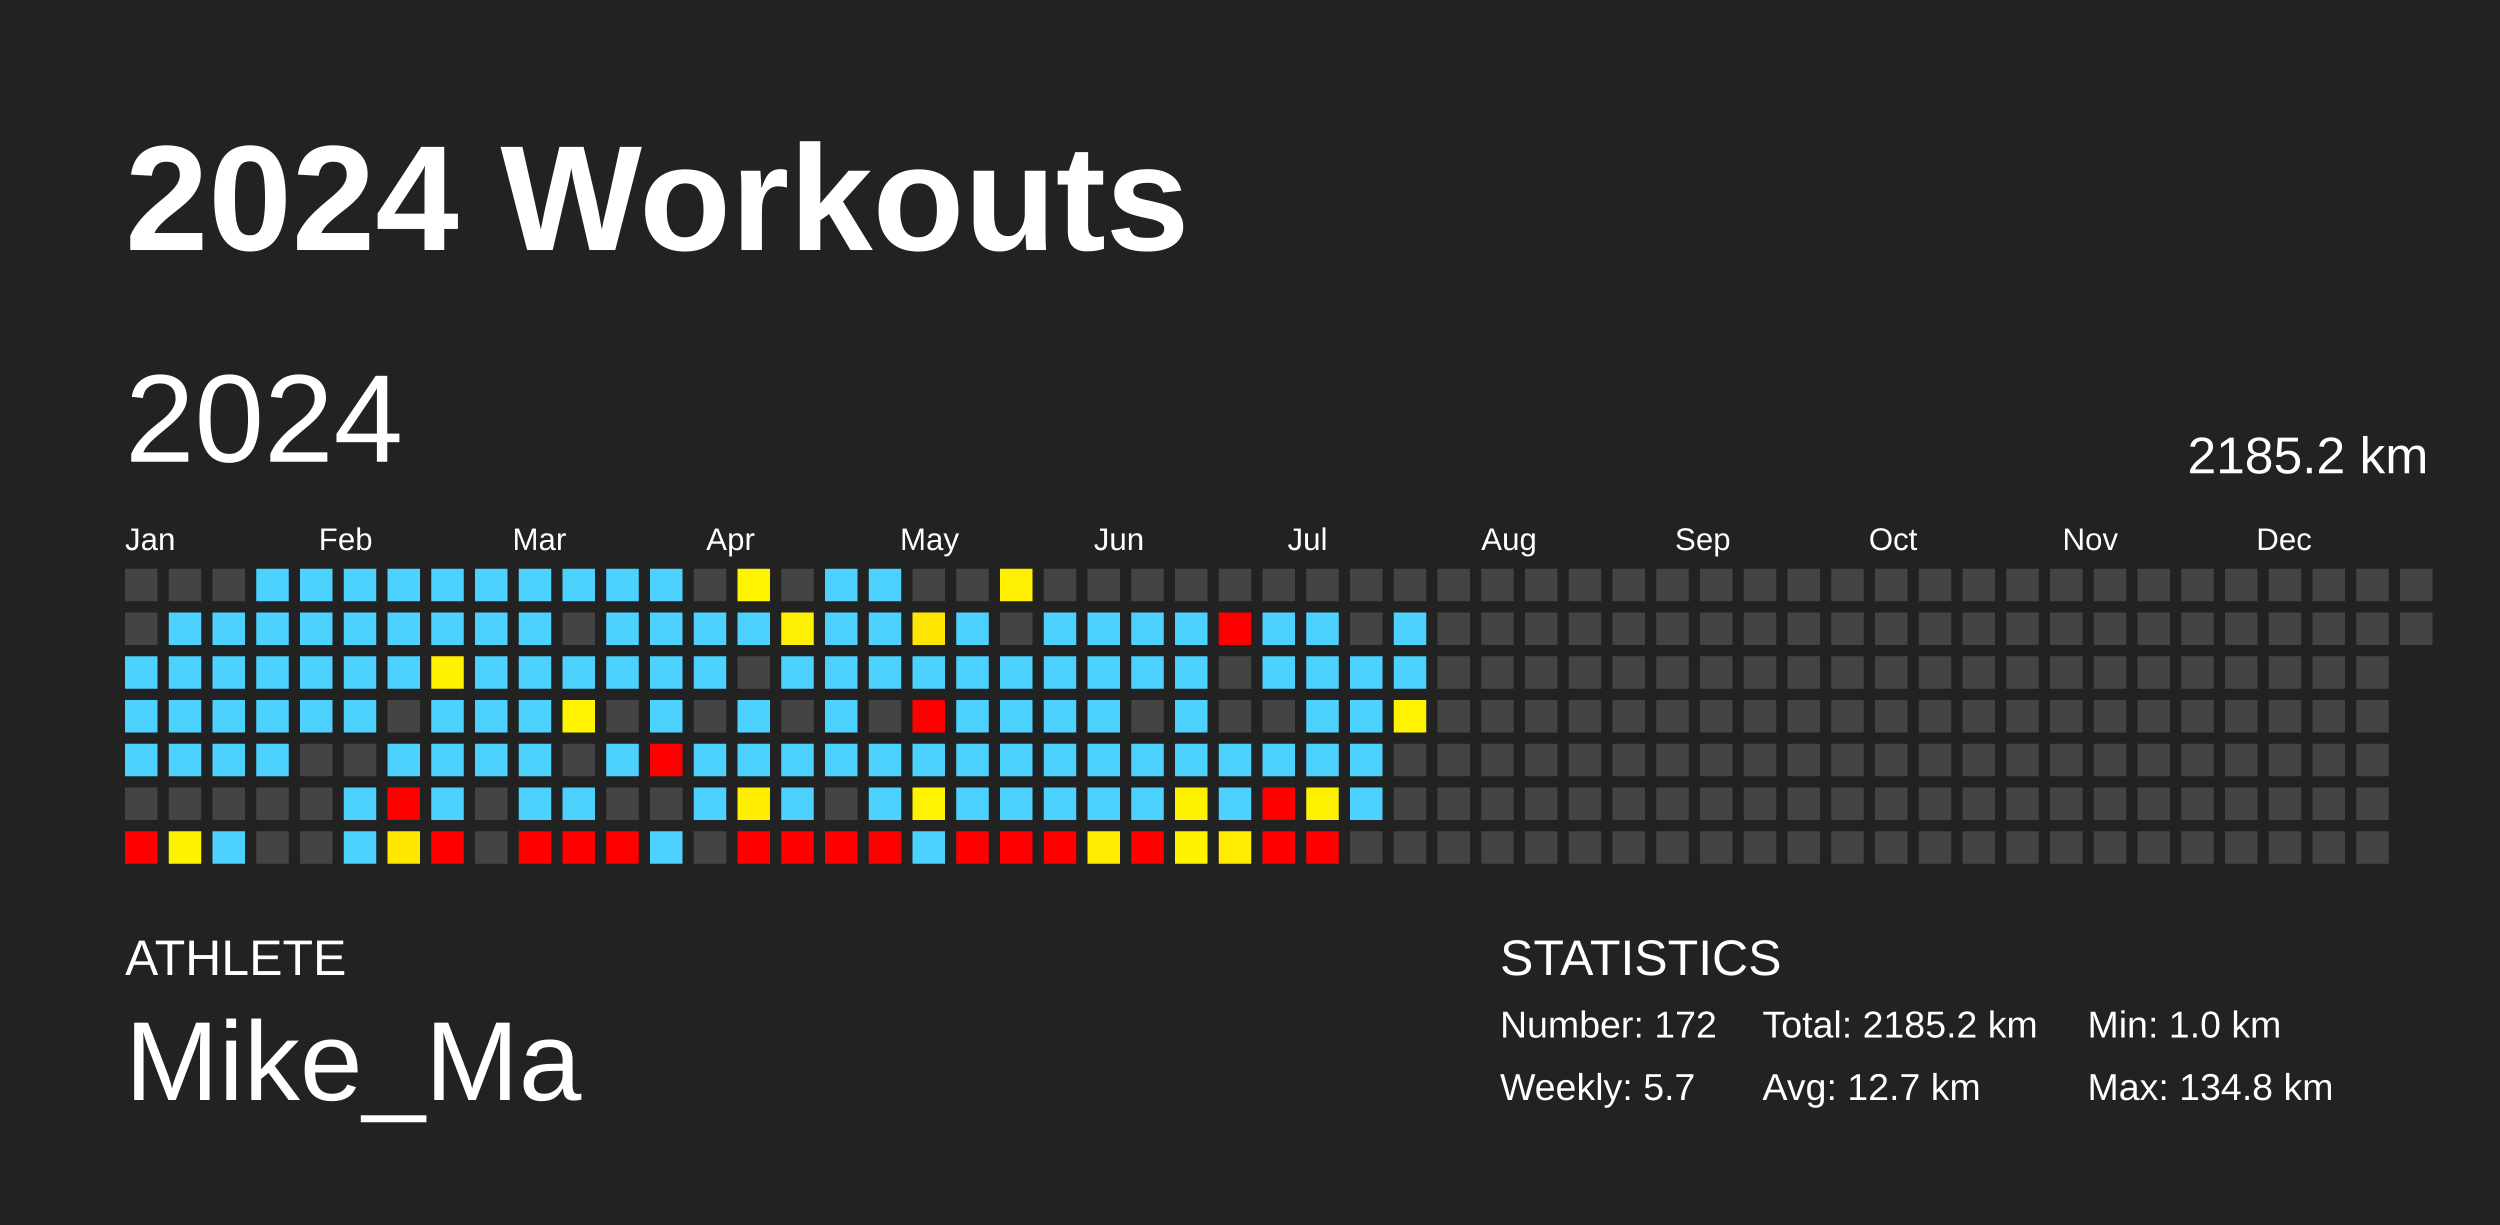
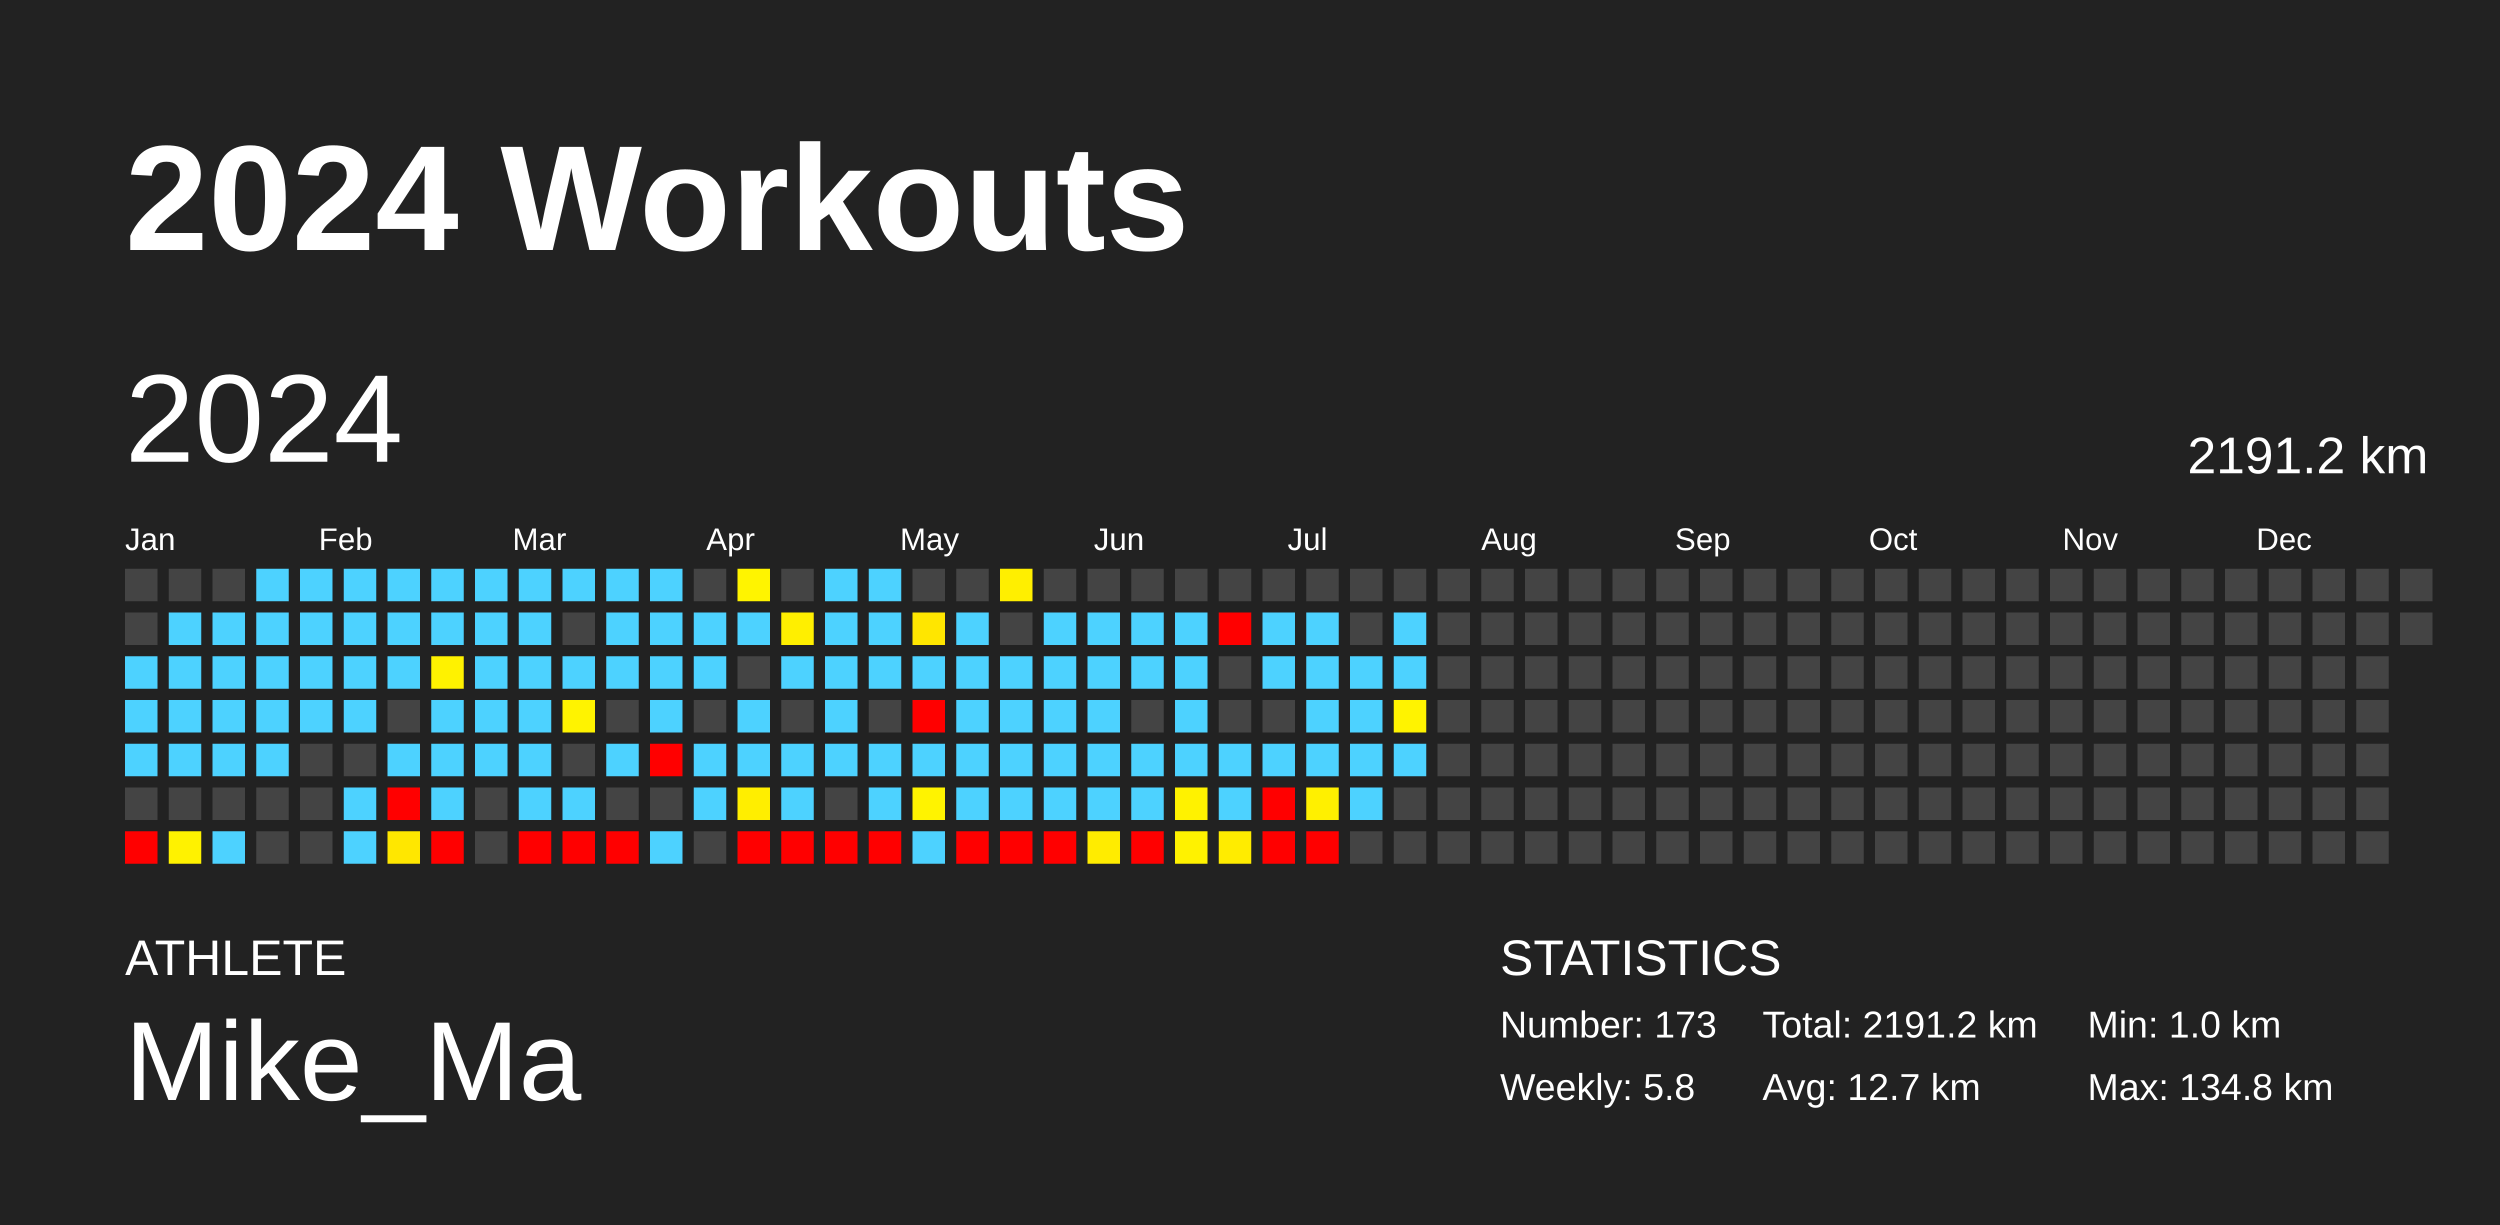
<svg xmlns="http://www.w3.org/2000/svg" baseProfile="full" height="98mm" version="1.1" viewBox="0,0,200,98" width="200mm">
  <defs />
  <rect fill="#222222" height="98" width="200" x="0" y="0" />
  <text fill="#FFFFFF" style="font-size:12px; font-family:Arial; font-weight:bold;" x="10" y="20">2024 Workouts</text>
  <text fill="#FFFFFF" style="font-size:4px; font-family:Arial" x="10" y="78">ATHLETE</text>
  <text fill="#FFFFFF" style="font-size:9px; font-family:Arial" x="10" y="88">Mike_Ma</text>
  <text fill="#FFFFFF" style="font-size:4px; font-family:Arial" x="120" y="78">STATISTICS</text>
-   <text fill="#FFFFFF" style="font-size:3px; font-family:Arial" x="120" y="83">Number: 172</text>
-   <text fill="#FFFFFF" style="font-size:3px; font-family:Arial" x="120" y="88">Weekly: 5.7</text>
-   <text fill="#FFFFFF" style="font-size:3px; font-family:Arial" x="141" y="83">Total: 2185.2 km</text>
+   <text fill="#FFFFFF" style="font-size:3px; font-family:Arial" x="120" y="83">Number: 173</text>
+   <text fill="#FFFFFF" style="font-size:3px; font-family:Arial" x="120" y="88">Weekly: 5.8</text>
+   <text fill="#FFFFFF" style="font-size:3px; font-family:Arial" x="141" y="83">Total: 2191.2 km</text>
  <text fill="#FFFFFF" style="font-size:3px; font-family:Arial" x="141" y="88">Avg: 12.7 km</text>
  <text fill="#FFFFFF" style="font-size:3px; font-family:Arial" x="167" y="83">Min: 1.0 km</text>
  <text fill="#FFFFFF" style="font-size:3px; font-family:Arial" x="167" y="88">Max: 134.8 km</text>
  <text dominant-baseline="hanging" fill="#FFFFFF" style="font-size:10.0px; font-family:Arial;" x="10" y="30">2024</text>
-   <text dominant-baseline="hanging" fill="#FFFFFF" style="font-size:4.125px; font-family:Arial;" x="175" y="35">2185.2 km</text>
+   <text dominant-baseline="hanging" fill="#FFFFFF" style="font-size:4.125px; font-family:Arial;" x="175" y="35">2191.2 km</text>
  <text fill="#FFFFFF" style="font-size:2.5px; font-family:Arial" x="10.0" y="44">Jan</text>
  <text fill="#FFFFFF" style="font-size:2.5px; font-family:Arial" x="25.5" y="44">Feb</text>
  <text fill="#FFFFFF" style="font-size:2.5px; font-family:Arial" x="41.0" y="44">Mar</text>
  <text fill="#FFFFFF" style="font-size:2.5px; font-family:Arial" x="56.5" y="44">Apr</text>
  <text fill="#FFFFFF" style="font-size:2.5px; font-family:Arial" x="72.0" y="44">May</text>
  <text fill="#FFFFFF" style="font-size:2.5px; font-family:Arial" x="87.5" y="44">Jun</text>
  <text fill="#FFFFFF" style="font-size:2.5px; font-family:Arial" x="103.0" y="44">Jul</text>
  <text fill="#FFFFFF" style="font-size:2.5px; font-family:Arial" x="118.5" y="44">Aug</text>
  <text fill="#FFFFFF" style="font-size:2.5px; font-family:Arial" x="134.0" y="44">Sep</text>
  <text fill="#FFFFFF" style="font-size:2.5px; font-family:Arial" x="149.5" y="44">Oct</text>
  <text fill="#FFFFFF" style="font-size:2.5px; font-family:Arial" x="165.0" y="44">Nov</text>
  <text fill="#FFFFFF" style="font-size:2.5px; font-family:Arial" x="180.5" y="44">Dec</text>
  <rect fill="#444444" height="2.6" width="2.6" x="10.0" y="45.5" />
  <rect fill="#444444" height="2.6" width="2.6" x="10.0" y="49.0" />
  <rect fill="#4dd2ff" height="2.6" width="2.6" x="10.0" y="52.5" />
  <rect fill="#4dd2ff" height="2.6" width="2.6" x="10.0" y="56.0" />
  <rect fill="#4dd2ff" height="2.6" width="2.6" x="10.0" y="59.5" />
  <rect fill="#444444" height="2.6" width="2.6" x="10.0" y="63.0" />
  <rect fill="red" height="2.6" width="2.6" x="10.0" y="66.5" />
  <rect fill="#444444" height="2.6" width="2.6" x="13.5" y="45.5" />
  <rect fill="#4dd2ff" height="2.6" width="2.6" x="13.5" y="49.0" />
  <rect fill="#4dd2ff" height="2.6" width="2.6" x="13.5" y="52.5" />
  <rect fill="#4dd2ff" height="2.6" width="2.6" x="13.5" y="56.0" />
  <rect fill="#4dd2ff" height="2.6" width="2.6" x="13.5" y="59.5" />
  <rect fill="#444444" height="2.6" width="2.6" x="13.5" y="63.0" />
  <rect fill="#fff200" height="2.6" width="2.6" x="13.5" y="66.5" />
  <rect fill="#444444" height="2.6" width="2.6" x="17.0" y="45.5" />
  <rect fill="#4dd2ff" height="2.6" width="2.6" x="17.0" y="49.0" />
  <rect fill="#4dd2ff" height="2.6" width="2.6" x="17.0" y="52.5" />
  <rect fill="#4dd2ff" height="2.6" width="2.6" x="17.0" y="56.0" />
  <rect fill="#4dd2ff" height="2.6" width="2.6" x="17.0" y="59.5" />
  <rect fill="#444444" height="2.6" width="2.6" x="17.0" y="63.0" />
  <rect fill="#4dd2ff" height="2.6" width="2.6" x="17.0" y="66.5" />
  <rect fill="#4dd2ff" height="2.6" width="2.6" x="20.5" y="45.5" />
  <rect fill="#4dd2ff" height="2.6" width="2.6" x="20.5" y="49.0" />
  <rect fill="#4dd2ff" height="2.6" width="2.6" x="20.5" y="52.5" />
  <rect fill="#4dd2ff" height="2.6" width="2.6" x="20.5" y="56.0" />
  <rect fill="#4dd2ff" height="2.6" width="2.6" x="20.5" y="59.5" />
  <rect fill="#444444" height="2.6" width="2.6" x="20.5" y="63.0" />
  <rect fill="#444444" height="2.6" width="2.6" x="20.5" y="66.5" />
  <rect fill="#4dd2ff" height="2.6" width="2.6" x="24.0" y="45.5" />
  <rect fill="#4dd2ff" height="2.6" width="2.6" x="24.0" y="49.0" />
  <rect fill="#4dd2ff" height="2.6" width="2.6" x="24.0" y="52.5" />
  <rect fill="#4dd2ff" height="2.6" width="2.6" x="24.0" y="56.0" />
  <rect fill="#444444" height="2.6" width="2.6" x="24.0" y="59.5" />
  <rect fill="#444444" height="2.6" width="2.6" x="24.0" y="63.0" />
  <rect fill="#444444" height="2.6" width="2.6" x="24.0" y="66.5" />
  <rect fill="#4dd2ff" height="2.6" width="2.6" x="27.5" y="45.5" />
  <rect fill="#4dd2ff" height="2.6" width="2.6" x="27.5" y="49.0" />
  <rect fill="#4dd2ff" height="2.6" width="2.6" x="27.5" y="52.5" />
  <rect fill="#4dd2ff" height="2.6" width="2.6" x="27.5" y="56.0" />
  <rect fill="#444444" height="2.6" width="2.6" x="27.5" y="59.5" />
  <rect fill="#4dd2ff" height="2.6" width="2.6" x="27.5" y="63.0" />
  <rect fill="#4dd2ff" height="2.6" width="2.6" x="27.5" y="66.5" />
  <rect fill="#4dd2ff" height="2.6" width="2.6" x="31.0" y="45.5" />
  <rect fill="#4dd2ff" height="2.6" width="2.6" x="31.0" y="49.0" />
  <rect fill="#4dd2ff" height="2.6" width="2.6" x="31.0" y="52.5" />
  <rect fill="#444444" height="2.6" width="2.6" x="31.0" y="56.0" />
  <rect fill="#4dd2ff" height="2.6" width="2.6" x="31.0" y="59.5" />
  <rect fill="red" height="2.6" width="2.6" x="31.0" y="63.0" />
  <rect fill="#ffe700" height="2.6" width="2.6" x="31.0" y="66.5" />
  <rect fill="#4dd2ff" height="2.6" width="2.6" x="34.5" y="45.5" />
  <rect fill="#4dd2ff" height="2.6" width="2.6" x="34.5" y="49.0" />
  <rect fill="#fff200" height="2.6" width="2.6" x="34.5" y="52.5" />
  <rect fill="#4dd2ff" height="2.6" width="2.6" x="34.5" y="56.0" />
  <rect fill="#4dd2ff" height="2.6" width="2.6" x="34.5" y="59.5" />
  <rect fill="#4dd2ff" height="2.6" width="2.6" x="34.5" y="63.0" />
  <rect fill="red" height="2.6" width="2.6" x="34.5" y="66.5" />
  <rect fill="#4dd2ff" height="2.6" width="2.6" x="38.0" y="45.5" />
  <rect fill="#4dd2ff" height="2.6" width="2.6" x="38.0" y="49.0" />
  <rect fill="#4dd2ff" height="2.6" width="2.6" x="38.0" y="52.5" />
  <rect fill="#4dd2ff" height="2.6" width="2.6" x="38.0" y="56.0" />
  <rect fill="#4dd2ff" height="2.6" width="2.6" x="38.0" y="59.5" />
  <rect fill="#444444" height="2.6" width="2.6" x="38.0" y="63.0" />
  <rect fill="#444444" height="2.6" width="2.6" x="38.0" y="66.5" />
  <rect fill="#4dd2ff" height="2.6" width="2.6" x="41.5" y="45.5" />
  <rect fill="#4dd2ff" height="2.6" width="2.6" x="41.5" y="49.0" />
  <rect fill="#4dd2ff" height="2.6" width="2.6" x="41.5" y="52.5" />
  <rect fill="#4dd2ff" height="2.6" width="2.6" x="41.5" y="56.0" />
  <rect fill="#4dd2ff" height="2.6" width="2.6" x="41.5" y="59.5" />
  <rect fill="#4dd2ff" height="2.6" width="2.6" x="41.5" y="63.0" />
  <rect fill="red" height="2.6" width="2.6" x="41.5" y="66.5" />
  <rect fill="#4dd2ff" height="2.6" width="2.6" x="45.0" y="45.5" />
  <rect fill="#444444" height="2.6" width="2.6" x="45.0" y="49.0" />
  <rect fill="#4dd2ff" height="2.6" width="2.6" x="45.0" y="52.5" />
  <rect fill="#fff300" height="2.6" width="2.6" x="45.0" y="56.0" />
  <rect fill="#444444" height="2.6" width="2.6" x="45.0" y="59.5" />
  <rect fill="#4dd2ff" height="2.6" width="2.6" x="45.0" y="63.0" />
  <rect fill="red" height="2.6" width="2.6" x="45.0" y="66.5" />
  <rect fill="#4dd2ff" height="2.6" width="2.6" x="48.5" y="45.5" />
  <rect fill="#4dd2ff" height="2.6" width="2.6" x="48.5" y="49.0" />
  <rect fill="#4dd2ff" height="2.6" width="2.6" x="48.5" y="52.5" />
  <rect fill="#444444" height="2.6" width="2.6" x="48.5" y="56.0" />
  <rect fill="#4dd2ff" height="2.6" width="2.6" x="48.5" y="59.5" />
  <rect fill="#444444" height="2.6" width="2.6" x="48.5" y="63.0" />
  <rect fill="red" height="2.6" width="2.6" x="48.5" y="66.5" />
  <rect fill="#4dd2ff" height="2.6" width="2.6" x="52.0" y="45.5" />
  <rect fill="#4dd2ff" height="2.6" width="2.6" x="52.0" y="49.0" />
  <rect fill="#4dd2ff" height="2.6" width="2.6" x="52.0" y="52.5" />
  <rect fill="#4dd2ff" height="2.6" width="2.6" x="52.0" y="56.0" />
  <rect fill="red" height="2.6" width="2.6" x="52.0" y="59.5" />
  <rect fill="#444444" height="2.6" width="2.6" x="52.0" y="63.0" />
  <rect fill="#4dd2ff" height="2.6" width="2.6" x="52.0" y="66.5" />
  <rect fill="#444444" height="2.6" width="2.6" x="55.5" y="45.5" />
  <rect fill="#4dd2ff" height="2.6" width="2.6" x="55.5" y="49.0" />
  <rect fill="#4dd2ff" height="2.6" width="2.6" x="55.5" y="52.5" />
  <rect fill="#444444" height="2.6" width="2.6" x="55.5" y="56.0" />
  <rect fill="#4dd2ff" height="2.6" width="2.6" x="55.5" y="59.5" />
  <rect fill="#4dd2ff" height="2.6" width="2.6" x="55.5" y="63.0" />
  <rect fill="#444444" height="2.6" width="2.6" x="55.5" y="66.5" />
  <rect fill="#fff400" height="2.6" width="2.6" x="59.0" y="45.5" />
  <rect fill="#4dd2ff" height="2.6" width="2.6" x="59.0" y="49.0" />
  <rect fill="#444444" height="2.6" width="2.6" x="59.0" y="52.5" />
  <rect fill="#4dd2ff" height="2.6" width="2.6" x="59.0" y="56.0" />
  <rect fill="#4dd2ff" height="2.6" width="2.6" x="59.0" y="59.5" />
  <rect fill="#ffee00" height="2.6" width="2.6" x="59.0" y="63.0" />
  <rect fill="red" height="2.6" width="2.6" x="59.0" y="66.5" />
  <rect fill="#444444" height="2.6" width="2.6" x="62.5" y="45.5" />
  <rect fill="#ffef00" height="2.6" width="2.6" x="62.5" y="49.0" />
  <rect fill="#4dd2ff" height="2.6" width="2.6" x="62.5" y="52.5" />
  <rect fill="#444444" height="2.6" width="2.6" x="62.5" y="56.0" />
  <rect fill="#4dd2ff" height="2.6" width="2.6" x="62.5" y="59.5" />
  <rect fill="#4dd2ff" height="2.6" width="2.6" x="62.5" y="63.0" />
  <rect fill="red" height="2.6" width="2.6" x="62.5" y="66.5" />
  <rect fill="#4dd2ff" height="2.6" width="2.6" x="66.0" y="45.5" />
  <rect fill="#4dd2ff" height="2.6" width="2.6" x="66.0" y="49.0" />
  <rect fill="#4dd2ff" height="2.6" width="2.6" x="66.0" y="52.5" />
  <rect fill="#4dd2ff" height="2.6" width="2.6" x="66.0" y="56.0" />
  <rect fill="#4dd2ff" height="2.6" width="2.6" x="66.0" y="59.5" />
  <rect fill="#444444" height="2.6" width="2.6" x="66.0" y="63.0" />
  <rect fill="red" height="2.6" width="2.6" x="66.0" y="66.5" />
  <rect fill="#4dd2ff" height="2.6" width="2.6" x="69.5" y="45.5" />
  <rect fill="#4dd2ff" height="2.6" width="2.6" x="69.5" y="49.0" />
  <rect fill="#4dd2ff" height="2.6" width="2.6" x="69.5" y="52.5" />
  <rect fill="#444444" height="2.6" width="2.6" x="69.5" y="56.0" />
  <rect fill="#4dd2ff" height="2.6" width="2.6" x="69.5" y="59.5" />
  <rect fill="#4dd2ff" height="2.6" width="2.6" x="69.5" y="63.0" />
  <rect fill="red" height="2.6" width="2.6" x="69.5" y="66.5" />
  <rect fill="#444444" height="2.6" width="2.6" x="73.0" y="45.5" />
  <rect fill="#ffe600" height="2.6" width="2.6" x="73.0" y="49.0" />
  <rect fill="#4dd2ff" height="2.6" width="2.6" x="73.0" y="52.5" />
  <rect fill="red" height="2.6" width="2.6" x="73.0" y="56.0" />
  <rect fill="#4dd2ff" height="2.6" width="2.6" x="73.0" y="59.5" />
  <rect fill="#fff300" height="2.6" width="2.6" x="73.0" y="63.0" />
  <rect fill="#4dd2ff" height="2.6" width="2.6" x="73.0" y="66.5" />
  <rect fill="#444444" height="2.6" width="2.6" x="76.5" y="45.5" />
  <rect fill="#4dd2ff" height="2.6" width="2.6" x="76.5" y="49.0" />
  <rect fill="#4dd2ff" height="2.6" width="2.6" x="76.5" y="52.5" />
  <rect fill="#4dd2ff" height="2.6" width="2.6" x="76.5" y="56.0" />
  <rect fill="#4dd2ff" height="2.6" width="2.6" x="76.5" y="59.5" />
  <rect fill="#4dd2ff" height="2.6" width="2.6" x="76.5" y="63.0" />
  <rect fill="red" height="2.6" width="2.6" x="76.5" y="66.5" />
  <rect fill="#ffef00" height="2.6" width="2.6" x="80.0" y="45.5" />
  <rect fill="#444444" height="2.6" width="2.6" x="80.0" y="49.0" />
  <rect fill="#4dd2ff" height="2.6" width="2.6" x="80.0" y="52.5" />
  <rect fill="#4dd2ff" height="2.6" width="2.6" x="80.0" y="56.0" />
  <rect fill="#4dd2ff" height="2.6" width="2.6" x="80.0" y="59.5" />
  <rect fill="#4dd2ff" height="2.6" width="2.6" x="80.0" y="63.0" />
  <rect fill="red" height="2.6" width="2.6" x="80.0" y="66.5" />
  <rect fill="#444444" height="2.6" width="2.6" x="83.5" y="45.5" />
  <rect fill="#4dd2ff" height="2.6" width="2.6" x="83.5" y="49.0" />
  <rect fill="#4dd2ff" height="2.6" width="2.6" x="83.5" y="52.5" />
  <rect fill="#4dd2ff" height="2.6" width="2.6" x="83.5" y="56.0" />
  <rect fill="#4dd2ff" height="2.6" width="2.6" x="83.5" y="59.5" />
  <rect fill="#4dd2ff" height="2.6" width="2.6" x="83.5" y="63.0" />
  <rect fill="red" height="2.6" width="2.6" x="83.5" y="66.5" />
  <rect fill="#444444" height="2.6" width="2.6" x="87.0" y="45.5" />
  <rect fill="#4dd2ff" height="2.6" width="2.6" x="87.0" y="49.0" />
  <rect fill="#4dd2ff" height="2.6" width="2.6" x="87.0" y="52.5" />
  <rect fill="#4dd2ff" height="2.6" width="2.6" x="87.0" y="56.0" />
  <rect fill="#4dd2ff" height="2.6" width="2.6" x="87.0" y="59.5" />
  <rect fill="#4dd2ff" height="2.6" width="2.6" x="87.0" y="63.0" />
  <rect fill="#ffec00" height="2.6" width="2.6" x="87.0" y="66.5" />
  <rect fill="#444444" height="2.6" width="2.6" x="90.5" y="45.5" />
  <rect fill="#4dd2ff" height="2.6" width="2.6" x="90.5" y="49.0" />
  <rect fill="#4dd2ff" height="2.6" width="2.6" x="90.5" y="52.5" />
  <rect fill="#444444" height="2.6" width="2.6" x="90.5" y="56.0" />
  <rect fill="#4dd2ff" height="2.6" width="2.6" x="90.5" y="59.5" />
  <rect fill="#4dd2ff" height="2.6" width="2.6" x="90.5" y="63.0" />
  <rect fill="red" height="2.6" width="2.6" x="90.5" y="66.5" />
  <rect fill="#444444" height="2.6" width="2.6" x="94.0" y="45.5" />
  <rect fill="#4dd2ff" height="2.6" width="2.6" x="94.0" y="49.0" />
  <rect fill="#4dd2ff" height="2.6" width="2.6" x="94.0" y="52.5" />
  <rect fill="#4dd2ff" height="2.6" width="2.6" x="94.0" y="56.0" />
  <rect fill="#4dd2ff" height="2.6" width="2.6" x="94.0" y="59.5" />
  <rect fill="#fff200" height="2.6" width="2.6" x="94.0" y="63.0" />
  <rect fill="#fff200" height="2.6" width="2.6" x="94.0" y="66.5" />
  <rect fill="#444444" height="2.6" width="2.6" x="97.5" y="45.5" />
  <rect fill="red" height="2.6" width="2.6" x="97.5" y="49.0" />
  <rect fill="#444444" height="2.6" width="2.6" x="97.5" y="52.5" />
  <rect fill="#444444" height="2.6" width="2.6" x="97.5" y="56.0" />
  <rect fill="#4dd2ff" height="2.6" width="2.6" x="97.5" y="59.5" />
  <rect fill="#4dd2ff" height="2.6" width="2.6" x="97.5" y="63.0" />
  <rect fill="#ffec00" height="2.6" width="2.6" x="97.5" y="66.5" />
  <rect fill="#444444" height="2.6" width="2.6" x="101.0" y="45.5" />
  <rect fill="#4dd2ff" height="2.6" width="2.6" x="101.0" y="49.0" />
  <rect fill="#4dd2ff" height="2.6" width="2.6" x="101.0" y="52.5" />
  <rect fill="#444444" height="2.6" width="2.6" x="101.0" y="56.0" />
  <rect fill="#4dd2ff" height="2.6" width="2.6" x="101.0" y="59.5" />
  <rect fill="red" height="2.6" width="2.6" x="101.0" y="63.0" />
  <rect fill="red" height="2.6" width="2.6" x="101.0" y="66.5" />
  <rect fill="#444444" height="2.6" width="2.6" x="104.5" y="45.5" />
  <rect fill="#4dd2ff" height="2.6" width="2.6" x="104.5" y="49.0" />
  <rect fill="#4dd2ff" height="2.6" width="2.6" x="104.5" y="52.5" />
  <rect fill="#4dd2ff" height="2.6" width="2.6" x="104.5" y="56.0" />
  <rect fill="#4dd2ff" height="2.6" width="2.6" x="104.5" y="59.5" />
  <rect fill="#fff000" height="2.6" width="2.6" x="104.5" y="63.0" />
  <rect fill="red" height="2.6" width="2.6" x="104.5" y="66.5" />
  <rect fill="#444444" height="2.6" width="2.6" x="108.0" y="45.5" />
  <rect fill="#444444" height="2.6" width="2.6" x="108.0" y="49.0" />
  <rect fill="#4dd2ff" height="2.6" width="2.6" x="108.0" y="52.5" />
  <rect fill="#4dd2ff" height="2.6" width="2.6" x="108.0" y="56.0" />
  <rect fill="#4dd2ff" height="2.6" width="2.6" x="108.0" y="59.5" />
  <rect fill="#4dd2ff" height="2.6" width="2.6" x="108.0" y="63.0" />
  <rect fill="#444444" height="2.6" width="2.6" x="108.0" y="66.5" />
  <rect fill="#444444" height="2.6" width="2.6" x="111.5" y="45.5" />
  <rect fill="#4dd2ff" height="2.6" width="2.6" x="111.5" y="49.0" />
  <rect fill="#4dd2ff" height="2.6" width="2.6" x="111.5" y="52.5" />
  <rect fill="#fff300" height="2.6" width="2.6" x="111.5" y="56.0" />
-   <rect fill="#444444" height="2.6" width="2.6" x="111.5" y="59.5" />
+   <rect fill="#4dd2ff" height="2.6" width="2.6" x="111.5" y="59.5" />
  <rect fill="#444444" height="2.6" width="2.6" x="111.5" y="63.0" />
  <rect fill="#444444" height="2.6" width="2.6" x="111.5" y="66.5" />
  <rect fill="#444444" height="2.6" width="2.6" x="115.0" y="45.5" />
  <rect fill="#444444" height="2.6" width="2.6" x="115.0" y="49.0" />
  <rect fill="#444444" height="2.6" width="2.6" x="115.0" y="52.5" />
  <rect fill="#444444" height="2.6" width="2.6" x="115.0" y="56.0" />
  <rect fill="#444444" height="2.6" width="2.6" x="115.0" y="59.5" />
  <rect fill="#444444" height="2.6" width="2.6" x="115.0" y="63.0" />
  <rect fill="#444444" height="2.6" width="2.6" x="115.0" y="66.5" />
  <rect fill="#444444" height="2.6" width="2.6" x="118.5" y="45.5" />
  <rect fill="#444444" height="2.6" width="2.6" x="118.5" y="49.0" />
  <rect fill="#444444" height="2.6" width="2.6" x="118.5" y="52.5" />
  <rect fill="#444444" height="2.6" width="2.6" x="118.5" y="56.0" />
  <rect fill="#444444" height="2.6" width="2.6" x="118.5" y="59.5" />
  <rect fill="#444444" height="2.6" width="2.6" x="118.5" y="63.0" />
  <rect fill="#444444" height="2.6" width="2.6" x="118.5" y="66.5" />
  <rect fill="#444444" height="2.6" width="2.6" x="122.0" y="45.5" />
  <rect fill="#444444" height="2.6" width="2.6" x="122.0" y="49.0" />
  <rect fill="#444444" height="2.6" width="2.6" x="122.0" y="52.5" />
  <rect fill="#444444" height="2.6" width="2.6" x="122.0" y="56.0" />
  <rect fill="#444444" height="2.6" width="2.6" x="122.0" y="59.5" />
  <rect fill="#444444" height="2.6" width="2.6" x="122.0" y="63.0" />
  <rect fill="#444444" height="2.6" width="2.6" x="122.0" y="66.5" />
  <rect fill="#444444" height="2.6" width="2.6" x="125.5" y="45.5" />
  <rect fill="#444444" height="2.6" width="2.6" x="125.5" y="49.0" />
  <rect fill="#444444" height="2.6" width="2.6" x="125.5" y="52.5" />
  <rect fill="#444444" height="2.6" width="2.6" x="125.5" y="56.0" />
  <rect fill="#444444" height="2.6" width="2.6" x="125.5" y="59.5" />
  <rect fill="#444444" height="2.6" width="2.6" x="125.5" y="63.0" />
  <rect fill="#444444" height="2.6" width="2.6" x="125.5" y="66.5" />
  <rect fill="#444444" height="2.6" width="2.6" x="129.0" y="45.5" />
  <rect fill="#444444" height="2.6" width="2.6" x="129.0" y="49.0" />
  <rect fill="#444444" height="2.6" width="2.6" x="129.0" y="52.5" />
  <rect fill="#444444" height="2.6" width="2.6" x="129.0" y="56.0" />
  <rect fill="#444444" height="2.6" width="2.6" x="129.0" y="59.5" />
  <rect fill="#444444" height="2.6" width="2.6" x="129.0" y="63.0" />
  <rect fill="#444444" height="2.6" width="2.6" x="129.0" y="66.5" />
  <rect fill="#444444" height="2.6" width="2.6" x="132.5" y="45.5" />
  <rect fill="#444444" height="2.6" width="2.6" x="132.5" y="49.0" />
  <rect fill="#444444" height="2.6" width="2.6" x="132.5" y="52.5" />
  <rect fill="#444444" height="2.6" width="2.6" x="132.5" y="56.0" />
  <rect fill="#444444" height="2.6" width="2.6" x="132.5" y="59.5" />
  <rect fill="#444444" height="2.6" width="2.6" x="132.5" y="63.0" />
  <rect fill="#444444" height="2.6" width="2.6" x="132.5" y="66.5" />
  <rect fill="#444444" height="2.6" width="2.6" x="136.0" y="45.5" />
  <rect fill="#444444" height="2.6" width="2.6" x="136.0" y="49.0" />
  <rect fill="#444444" height="2.6" width="2.6" x="136.0" y="52.5" />
  <rect fill="#444444" height="2.6" width="2.6" x="136.0" y="56.0" />
  <rect fill="#444444" height="2.6" width="2.6" x="136.0" y="59.5" />
  <rect fill="#444444" height="2.6" width="2.6" x="136.0" y="63.0" />
  <rect fill="#444444" height="2.6" width="2.6" x="136.0" y="66.5" />
  <rect fill="#444444" height="2.6" width="2.6" x="139.5" y="45.5" />
  <rect fill="#444444" height="2.6" width="2.6" x="139.5" y="49.0" />
  <rect fill="#444444" height="2.6" width="2.6" x="139.5" y="52.5" />
  <rect fill="#444444" height="2.6" width="2.6" x="139.5" y="56.0" />
  <rect fill="#444444" height="2.6" width="2.6" x="139.5" y="59.5" />
  <rect fill="#444444" height="2.6" width="2.6" x="139.5" y="63.0" />
  <rect fill="#444444" height="2.6" width="2.6" x="139.5" y="66.5" />
  <rect fill="#444444" height="2.6" width="2.6" x="143.0" y="45.5" />
  <rect fill="#444444" height="2.6" width="2.6" x="143.0" y="49.0" />
  <rect fill="#444444" height="2.6" width="2.6" x="143.0" y="52.5" />
  <rect fill="#444444" height="2.6" width="2.6" x="143.0" y="56.0" />
  <rect fill="#444444" height="2.6" width="2.6" x="143.0" y="59.5" />
  <rect fill="#444444" height="2.6" width="2.6" x="143.0" y="63.0" />
  <rect fill="#444444" height="2.6" width="2.6" x="143.0" y="66.5" />
  <rect fill="#444444" height="2.6" width="2.6" x="146.5" y="45.5" />
  <rect fill="#444444" height="2.6" width="2.6" x="146.5" y="49.0" />
  <rect fill="#444444" height="2.6" width="2.6" x="146.5" y="52.5" />
  <rect fill="#444444" height="2.6" width="2.6" x="146.5" y="56.0" />
  <rect fill="#444444" height="2.6" width="2.6" x="146.5" y="59.5" />
  <rect fill="#444444" height="2.6" width="2.6" x="146.5" y="63.0" />
  <rect fill="#444444" height="2.6" width="2.6" x="146.5" y="66.5" />
  <rect fill="#444444" height="2.6" width="2.6" x="150.0" y="45.5" />
  <rect fill="#444444" height="2.6" width="2.6" x="150.0" y="49.0" />
  <rect fill="#444444" height="2.6" width="2.6" x="150.0" y="52.5" />
  <rect fill="#444444" height="2.6" width="2.6" x="150.0" y="56.0" />
  <rect fill="#444444" height="2.6" width="2.6" x="150.0" y="59.5" />
  <rect fill="#444444" height="2.6" width="2.6" x="150.0" y="63.0" />
  <rect fill="#444444" height="2.6" width="2.6" x="150.0" y="66.5" />
  <rect fill="#444444" height="2.6" width="2.6" x="153.5" y="45.5" />
  <rect fill="#444444" height="2.6" width="2.6" x="153.5" y="49.0" />
  <rect fill="#444444" height="2.6" width="2.6" x="153.5" y="52.5" />
  <rect fill="#444444" height="2.6" width="2.6" x="153.5" y="56.0" />
  <rect fill="#444444" height="2.6" width="2.6" x="153.5" y="59.5" />
  <rect fill="#444444" height="2.6" width="2.6" x="153.5" y="63.0" />
  <rect fill="#444444" height="2.6" width="2.6" x="153.5" y="66.5" />
  <rect fill="#444444" height="2.6" width="2.6" x="157.0" y="45.5" />
  <rect fill="#444444" height="2.6" width="2.6" x="157.0" y="49.0" />
  <rect fill="#444444" height="2.6" width="2.6" x="157.0" y="52.5" />
  <rect fill="#444444" height="2.6" width="2.6" x="157.0" y="56.0" />
  <rect fill="#444444" height="2.6" width="2.6" x="157.0" y="59.5" />
  <rect fill="#444444" height="2.6" width="2.6" x="157.0" y="63.0" />
  <rect fill="#444444" height="2.6" width="2.6" x="157.0" y="66.5" />
  <rect fill="#444444" height="2.6" width="2.6" x="160.5" y="45.5" />
  <rect fill="#444444" height="2.6" width="2.6" x="160.5" y="49.0" />
  <rect fill="#444444" height="2.6" width="2.6" x="160.5" y="52.5" />
  <rect fill="#444444" height="2.6" width="2.6" x="160.5" y="56.0" />
  <rect fill="#444444" height="2.6" width="2.6" x="160.5" y="59.5" />
  <rect fill="#444444" height="2.6" width="2.6" x="160.5" y="63.0" />
  <rect fill="#444444" height="2.6" width="2.6" x="160.5" y="66.5" />
  <rect fill="#444444" height="2.6" width="2.6" x="164.0" y="45.5" />
  <rect fill="#444444" height="2.6" width="2.6" x="164.0" y="49.0" />
  <rect fill="#444444" height="2.6" width="2.6" x="164.0" y="52.5" />
  <rect fill="#444444" height="2.6" width="2.6" x="164.0" y="56.0" />
  <rect fill="#444444" height="2.6" width="2.6" x="164.0" y="59.5" />
  <rect fill="#444444" height="2.6" width="2.6" x="164.0" y="63.0" />
  <rect fill="#444444" height="2.6" width="2.6" x="164.0" y="66.5" />
  <rect fill="#444444" height="2.6" width="2.6" x="167.5" y="45.5" />
  <rect fill="#444444" height="2.6" width="2.6" x="167.5" y="49.0" />
  <rect fill="#444444" height="2.6" width="2.6" x="167.5" y="52.5" />
  <rect fill="#444444" height="2.6" width="2.6" x="167.5" y="56.0" />
  <rect fill="#444444" height="2.6" width="2.6" x="167.5" y="59.5" />
  <rect fill="#444444" height="2.6" width="2.6" x="167.5" y="63.0" />
  <rect fill="#444444" height="2.6" width="2.6" x="167.5" y="66.5" />
  <rect fill="#444444" height="2.6" width="2.6" x="171.0" y="45.5" />
  <rect fill="#444444" height="2.6" width="2.6" x="171.0" y="49.0" />
  <rect fill="#444444" height="2.6" width="2.6" x="171.0" y="52.5" />
  <rect fill="#444444" height="2.6" width="2.6" x="171.0" y="56.0" />
  <rect fill="#444444" height="2.6" width="2.6" x="171.0" y="59.5" />
  <rect fill="#444444" height="2.6" width="2.6" x="171.0" y="63.0" />
  <rect fill="#444444" height="2.6" width="2.6" x="171.0" y="66.5" />
  <rect fill="#444444" height="2.6" width="2.6" x="174.5" y="45.5" />
  <rect fill="#444444" height="2.6" width="2.6" x="174.5" y="49.0" />
  <rect fill="#444444" height="2.6" width="2.6" x="174.5" y="52.5" />
  <rect fill="#444444" height="2.6" width="2.6" x="174.5" y="56.0" />
  <rect fill="#444444" height="2.6" width="2.6" x="174.5" y="59.5" />
  <rect fill="#444444" height="2.6" width="2.6" x="174.5" y="63.0" />
  <rect fill="#444444" height="2.6" width="2.6" x="174.5" y="66.5" />
  <rect fill="#444444" height="2.6" width="2.6" x="178.0" y="45.5" />
  <rect fill="#444444" height="2.6" width="2.6" x="178.0" y="49.0" />
  <rect fill="#444444" height="2.6" width="2.6" x="178.0" y="52.5" />
  <rect fill="#444444" height="2.6" width="2.6" x="178.0" y="56.0" />
  <rect fill="#444444" height="2.6" width="2.6" x="178.0" y="59.5" />
  <rect fill="#444444" height="2.6" width="2.6" x="178.0" y="63.0" />
  <rect fill="#444444" height="2.6" width="2.6" x="178.0" y="66.5" />
  <rect fill="#444444" height="2.6" width="2.6" x="181.5" y="45.5" />
  <rect fill="#444444" height="2.6" width="2.6" x="181.5" y="49.0" />
  <rect fill="#444444" height="2.6" width="2.6" x="181.5" y="52.5" />
  <rect fill="#444444" height="2.6" width="2.6" x="181.5" y="56.0" />
  <rect fill="#444444" height="2.6" width="2.6" x="181.5" y="59.5" />
  <rect fill="#444444" height="2.6" width="2.6" x="181.5" y="63.0" />
  <rect fill="#444444" height="2.6" width="2.6" x="181.5" y="66.5" />
  <rect fill="#444444" height="2.6" width="2.6" x="185.0" y="45.5" />
  <rect fill="#444444" height="2.6" width="2.6" x="185.0" y="49.0" />
  <rect fill="#444444" height="2.6" width="2.6" x="185.0" y="52.5" />
  <rect fill="#444444" height="2.6" width="2.6" x="185.0" y="56.0" />
  <rect fill="#444444" height="2.6" width="2.6" x="185.0" y="59.5" />
  <rect fill="#444444" height="2.6" width="2.6" x="185.0" y="63.0" />
  <rect fill="#444444" height="2.6" width="2.6" x="185.0" y="66.5" />
  <rect fill="#444444" height="2.6" width="2.6" x="188.5" y="45.5" />
  <rect fill="#444444" height="2.6" width="2.6" x="188.5" y="49.0" />
  <rect fill="#444444" height="2.6" width="2.6" x="188.5" y="52.5" />
  <rect fill="#444444" height="2.6" width="2.6" x="188.5" y="56.0" />
  <rect fill="#444444" height="2.6" width="2.6" x="188.5" y="59.5" />
  <rect fill="#444444" height="2.6" width="2.6" x="188.5" y="63.0" />
  <rect fill="#444444" height="2.6" width="2.6" x="188.5" y="66.5" />
  <rect fill="#444444" height="2.6" width="2.6" x="192.0" y="45.5" />
  <rect fill="#444444" height="2.6" width="2.6" x="192.0" y="49.0" />
</svg>
